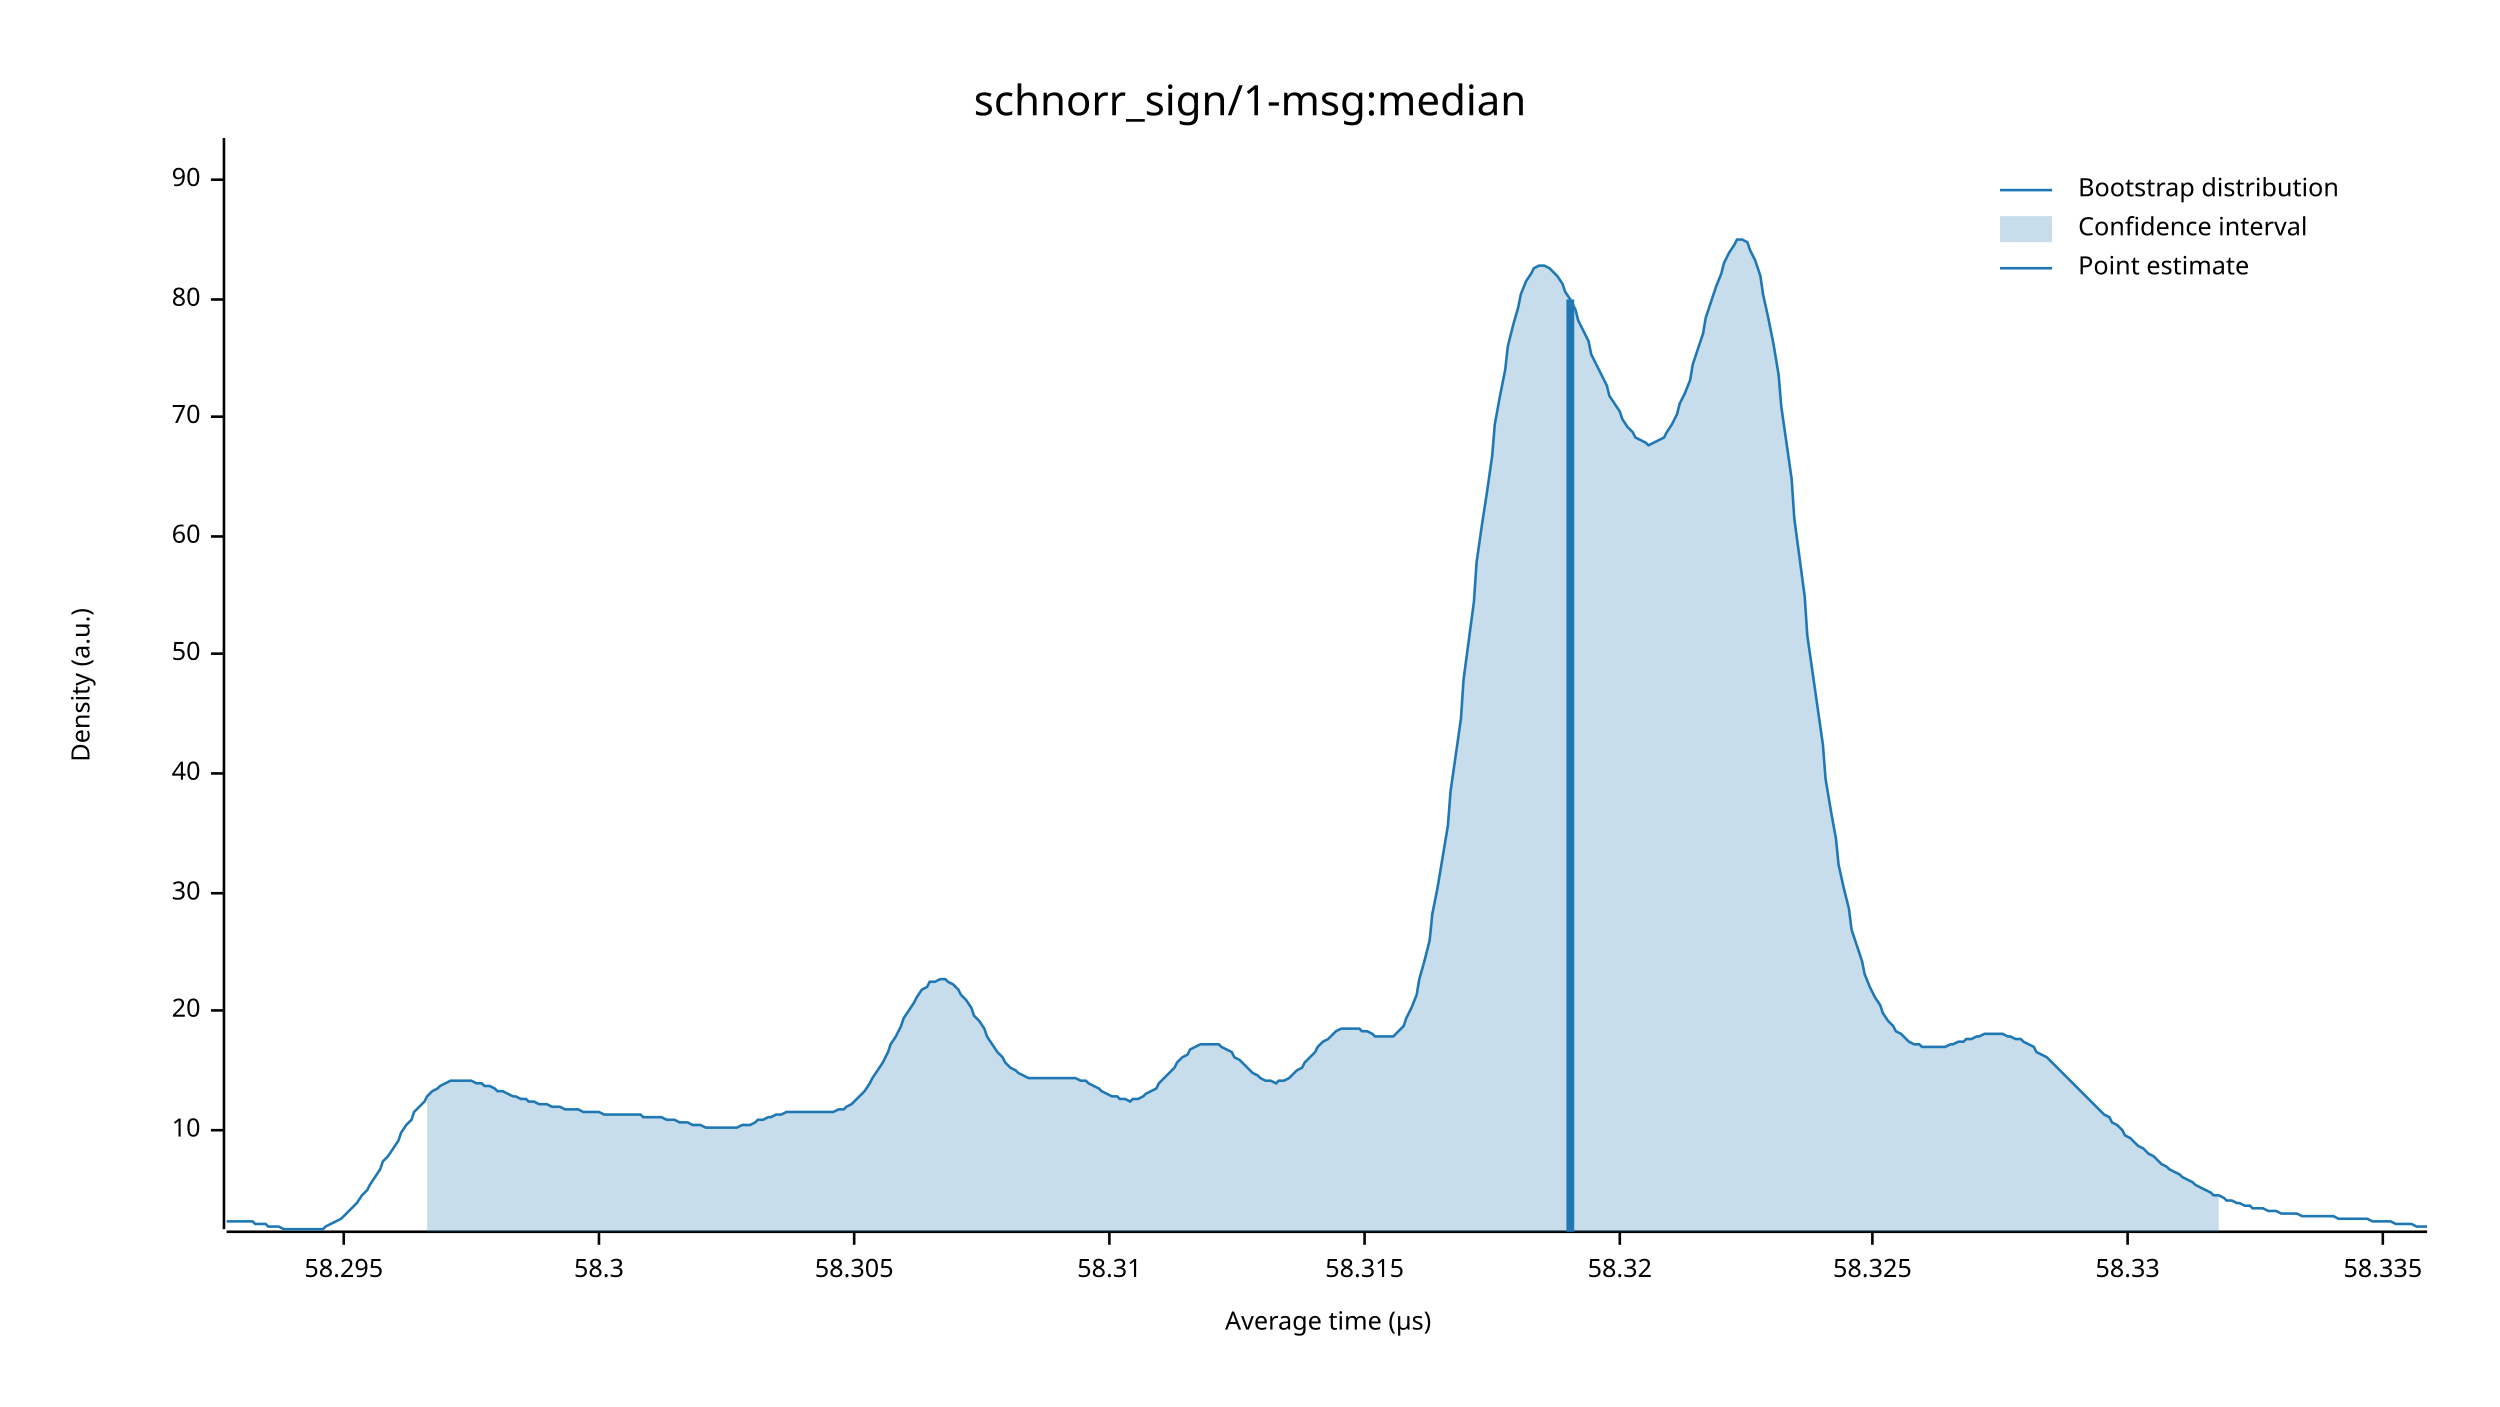
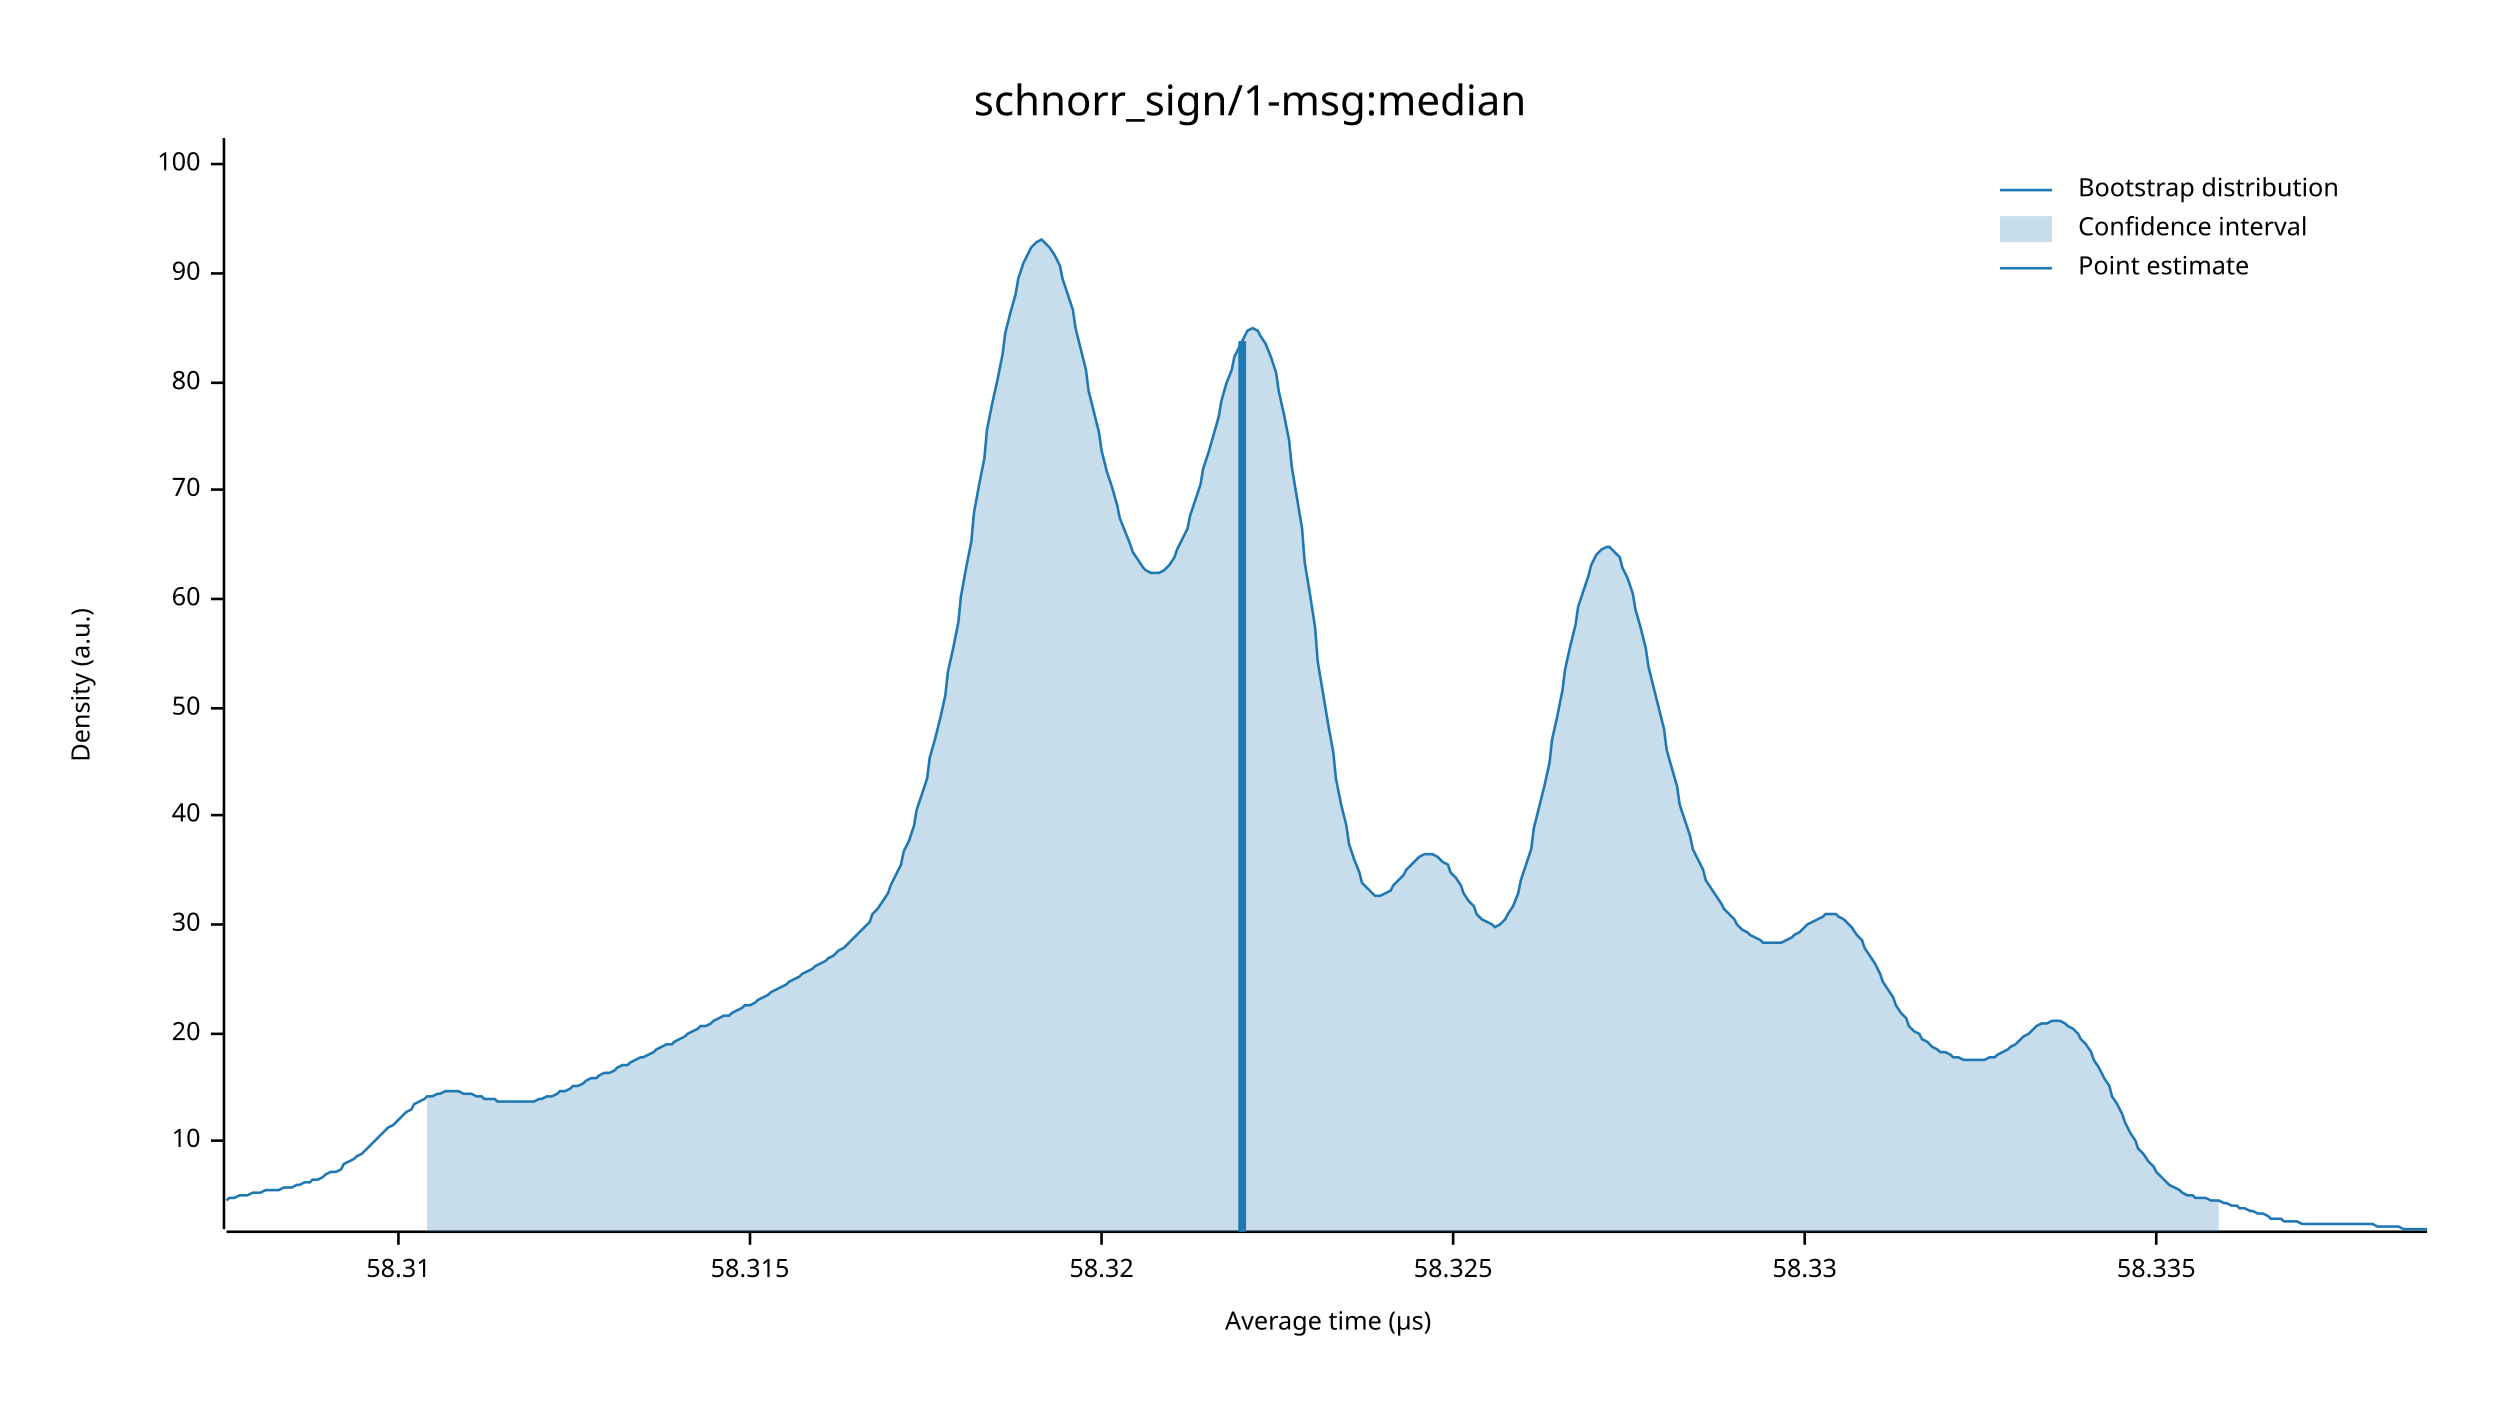
<svg xmlns="http://www.w3.org/2000/svg" width="960" height="540" viewBox="0 0 960 540">
  <text x="480" y="32" dy="0.76em" text-anchor="middle" font-family="sans-serif" font-size="16.129" opacity="1" fill="#000000">
schnorr_sign/1-msg:median
</text>
  <text x="27" y="263" dy="0.76em" text-anchor="middle" font-family="sans-serif" font-size="9.677" opacity="1" fill="#000000" transform="rotate(270, 27, 263)">
Density (a.u.)
</text>
  <text x="510" y="513" dy="-0.5ex" text-anchor="middle" font-family="sans-serif" font-size="9.677" opacity="1" fill="#000000">
Average time (µs)
</text>
  <polyline fill="none" opacity="1" stroke="#000000" stroke-width="1" points="86,53 86,472 " />
-   <text x="77" y="434" dy="0.5ex" text-anchor="end" font-family="sans-serif" font-size="9.677" opacity="1" fill="#000000">
+   <text x="77" y="438" dy="0.5ex" text-anchor="end" font-family="sans-serif" font-size="9.677" opacity="1" fill="#000000">
10
</text>
-   <polyline fill="none" opacity="1" stroke="#000000" stroke-width="1" points="81,434 86,434 " />
-   <text x="77" y="388" dy="0.5ex" text-anchor="end" font-family="sans-serif" font-size="9.677" opacity="1" fill="#000000">
+   <polyline fill="none" opacity="1" stroke="#000000" stroke-width="1" points="81,438 86,438 " />
+   <text x="77" y="397" dy="0.5ex" text-anchor="end" font-family="sans-serif" font-size="9.677" opacity="1" fill="#000000">
20
</text>
-   <polyline fill="none" opacity="1" stroke="#000000" stroke-width="1" points="81,388 86,388 " />
-   <text x="77" y="343" dy="0.5ex" text-anchor="end" font-family="sans-serif" font-size="9.677" opacity="1" fill="#000000">
+   <polyline fill="none" opacity="1" stroke="#000000" stroke-width="1" points="81,397 86,397 " />
+   <text x="77" y="355" dy="0.5ex" text-anchor="end" font-family="sans-serif" font-size="9.677" opacity="1" fill="#000000">
30
</text>
-   <polyline fill="none" opacity="1" stroke="#000000" stroke-width="1" points="81,343 86,343 " />
-   <text x="77" y="297" dy="0.5ex" text-anchor="end" font-family="sans-serif" font-size="9.677" opacity="1" fill="#000000">
+   <polyline fill="none" opacity="1" stroke="#000000" stroke-width="1" points="81,355 86,355 " />
+   <text x="77" y="313" dy="0.5ex" text-anchor="end" font-family="sans-serif" font-size="9.677" opacity="1" fill="#000000">
40
</text>
-   <polyline fill="none" opacity="1" stroke="#000000" stroke-width="1" points="81,297 86,297 " />
-   <text x="77" y="251" dy="0.5ex" text-anchor="end" font-family="sans-serif" font-size="9.677" opacity="1" fill="#000000">
+   <polyline fill="none" opacity="1" stroke="#000000" stroke-width="1" points="81,313 86,313 " />
+   <text x="77" y="272" dy="0.5ex" text-anchor="end" font-family="sans-serif" font-size="9.677" opacity="1" fill="#000000">
50
</text>
-   <polyline fill="none" opacity="1" stroke="#000000" stroke-width="1" points="81,251 86,251 " />
-   <text x="77" y="206" dy="0.5ex" text-anchor="end" font-family="sans-serif" font-size="9.677" opacity="1" fill="#000000">
+   <polyline fill="none" opacity="1" stroke="#000000" stroke-width="1" points="81,272 86,272 " />
+   <text x="77" y="230" dy="0.5ex" text-anchor="end" font-family="sans-serif" font-size="9.677" opacity="1" fill="#000000">
60
</text>
-   <polyline fill="none" opacity="1" stroke="#000000" stroke-width="1" points="81,206 86,206 " />
-   <text x="77" y="160" dy="0.5ex" text-anchor="end" font-family="sans-serif" font-size="9.677" opacity="1" fill="#000000">
+   <polyline fill="none" opacity="1" stroke="#000000" stroke-width="1" points="81,230 86,230 " />
+   <text x="77" y="188" dy="0.5ex" text-anchor="end" font-family="sans-serif" font-size="9.677" opacity="1" fill="#000000">
70
</text>
-   <polyline fill="none" opacity="1" stroke="#000000" stroke-width="1" points="81,160 86,160 " />
-   <text x="77" y="115" dy="0.5ex" text-anchor="end" font-family="sans-serif" font-size="9.677" opacity="1" fill="#000000">
+   <polyline fill="none" opacity="1" stroke="#000000" stroke-width="1" points="81,188 86,188 " />
+   <text x="77" y="147" dy="0.5ex" text-anchor="end" font-family="sans-serif" font-size="9.677" opacity="1" fill="#000000">
80
</text>
-   <polyline fill="none" opacity="1" stroke="#000000" stroke-width="1" points="81,115 86,115 " />
-   <text x="77" y="69" dy="0.5ex" text-anchor="end" font-family="sans-serif" font-size="9.677" opacity="1" fill="#000000">
+   <polyline fill="none" opacity="1" stroke="#000000" stroke-width="1" points="81,147 86,147 " />
+   <text x="77" y="105" dy="0.5ex" text-anchor="end" font-family="sans-serif" font-size="9.677" opacity="1" fill="#000000">
90
</text>
-   <polyline fill="none" opacity="1" stroke="#000000" stroke-width="1" points="81,69 86,69 " />
+   <polyline fill="none" opacity="1" stroke="#000000" stroke-width="1" points="81,105 86,105 " />
+   <text x="77" y="63" dy="0.5ex" text-anchor="end" font-family="sans-serif" font-size="9.677" opacity="1" fill="#000000">
+ 100
+ </text>
+   <polyline fill="none" opacity="1" stroke="#000000" stroke-width="1" points="81,63 86,63 " />
  <polyline fill="none" opacity="1" stroke="#000000" stroke-width="1" points="87,473 932,473 " />
-   <text x="132" y="483" dy="0.76em" text-anchor="middle" font-family="sans-serif" font-size="9.677" opacity="1" fill="#000000">
- 58.295
- </text>
-   <polyline fill="none" opacity="1" stroke="#000000" stroke-width="1" points="132,473 132,478 " />
-   <text x="230" y="483" dy="0.76em" text-anchor="middle" font-family="sans-serif" font-size="9.677" opacity="1" fill="#000000">
- 58.3
- </text>
-   <polyline fill="none" opacity="1" stroke="#000000" stroke-width="1" points="230,473 230,478 " />
-   <text x="328" y="483" dy="0.76em" text-anchor="middle" font-family="sans-serif" font-size="9.677" opacity="1" fill="#000000">
- 58.305
- </text>
-   <polyline fill="none" opacity="1" stroke="#000000" stroke-width="1" points="328,473 328,478 " />
-   <text x="426" y="483" dy="0.76em" text-anchor="middle" font-family="sans-serif" font-size="9.677" opacity="1" fill="#000000">
+   <text x="153" y="483" dy="0.76em" text-anchor="middle" font-family="sans-serif" font-size="9.677" opacity="1" fill="#000000">
58.31
</text>
-   <polyline fill="none" opacity="1" stroke="#000000" stroke-width="1" points="426,473 426,478 " />
-   <text x="524" y="483" dy="0.76em" text-anchor="middle" font-family="sans-serif" font-size="9.677" opacity="1" fill="#000000">
+   <polyline fill="none" opacity="1" stroke="#000000" stroke-width="1" points="153,473 153,478 " />
+   <text x="288" y="483" dy="0.76em" text-anchor="middle" font-family="sans-serif" font-size="9.677" opacity="1" fill="#000000">
58.315
</text>
-   <polyline fill="none" opacity="1" stroke="#000000" stroke-width="1" points="524,473 524,478 " />
-   <text x="622" y="483" dy="0.76em" text-anchor="middle" font-family="sans-serif" font-size="9.677" opacity="1" fill="#000000">
+   <polyline fill="none" opacity="1" stroke="#000000" stroke-width="1" points="288,473 288,478 " />
+   <text x="423" y="483" dy="0.76em" text-anchor="middle" font-family="sans-serif" font-size="9.677" opacity="1" fill="#000000">
58.32
</text>
-   <polyline fill="none" opacity="1" stroke="#000000" stroke-width="1" points="622,473 622,478 " />
-   <text x="719" y="483" dy="0.76em" text-anchor="middle" font-family="sans-serif" font-size="9.677" opacity="1" fill="#000000">
+   <polyline fill="none" opacity="1" stroke="#000000" stroke-width="1" points="423,473 423,478 " />
+   <text x="558" y="483" dy="0.76em" text-anchor="middle" font-family="sans-serif" font-size="9.677" opacity="1" fill="#000000">
58.325
</text>
-   <polyline fill="none" opacity="1" stroke="#000000" stroke-width="1" points="719,473 719,478 " />
-   <text x="817" y="483" dy="0.76em" text-anchor="middle" font-family="sans-serif" font-size="9.677" opacity="1" fill="#000000">
+   <polyline fill="none" opacity="1" stroke="#000000" stroke-width="1" points="558,473 558,478 " />
+   <text x="693" y="483" dy="0.76em" text-anchor="middle" font-family="sans-serif" font-size="9.677" opacity="1" fill="#000000">
58.33
</text>
-   <polyline fill="none" opacity="1" stroke="#000000" stroke-width="1" points="817,473 817,478 " />
-   <text x="915" y="483" dy="0.76em" text-anchor="middle" font-family="sans-serif" font-size="9.677" opacity="1" fill="#000000">
+   <polyline fill="none" opacity="1" stroke="#000000" stroke-width="1" points="693,473 693,478 " />
+   <text x="828" y="483" dy="0.76em" text-anchor="middle" font-family="sans-serif" font-size="9.677" opacity="1" fill="#000000">
58.335
</text>
-   <polyline fill="none" opacity="1" stroke="#000000" stroke-width="1" points="915,473 915,478 " />
-   <polyline fill="none" opacity="1" stroke="#1F78B4" stroke-width="1" points="87,469 88,469 90,469 92,469 93,469 95,469 97,469 98,470 100,470 102,470 103,471 105,471 107,471 109,472 110,472 112,472 114,472 115,472 117,472 119,472 120,472 122,472 124,472 125,471 127,470 129,469 131,468 132,467 134,465 136,463 137,462 139,459 141,457 142,455 144,452 146,449 147,446 149,444 151,441 153,438 154,435 156,432 158,430 159,427 161,425 163,423 164,421 166,419 168,418 169,417 171,416 173,415 175,415 176,415 178,415 180,415 181,415 183,416 185,416 186,417 188,417 190,418 191,419 193,419 195,420 197,421 198,421 200,422 202,422 203,423 205,423 207,424 208,424 210,424 212,425 214,425 215,425 217,426 219,426 220,426 222,426 224,427 225,427 227,427 229,427 230,427 232,428 234,428 236,428 237,428 239,428 241,428 242,428 244,428 246,428 247,429 249,429 251,429 252,429 254,429 256,430 258,430 259,430 261,431 263,431 264,431 266,432 268,432 269,432 271,433 273,433 274,433 276,433 278,433 280,433 281,433 283,433 285,432 286,432 288,432 290,431 291,430 293,430 295,429 296,429 298,428 300,428 302,427 303,427 305,427 307,427 308,427 310,427 312,427 313,427 315,427 317,427 318,427 320,427 322,426 324,426 325,425 327,424 329,422 330,421 332,419 334,416 335,414 337,411 339,408 341,404 342,401 344,398 346,394 347,391 349,388 351,385 352,383 354,380 356,379 357,377 359,377 361,376 363,376 364,377 366,378 368,380 369,382 371,384 373,387 374,390 376,392 378,395 379,398 381,401 383,404 385,406 386,408 388,410 390,411 391,412 393,413 395,414 396,414 398,414 400,414 401,414 403,414 405,414 407,414 408,414 410,414 412,414 413,414 415,415 417,415 418,416 420,417 422,418 423,419 425,420 427,421 429,421 430,422 432,422 434,423 435,422 437,422 439,421 440,420 442,419 444,418 445,416 447,414 449,412 451,410 452,408 454,406 456,405 457,403 459,402 461,401 462,401 464,401 466,401 468,401 469,402 471,403 473,404 474,406 476,407 478,409 479,410 481,412 483,413 484,414 486,415 488,415 490,416 491,415 493,415 495,414 496,413 498,411 500,410 501,408 503,406 505,404 506,402 508,400 510,399 512,397 513,396 515,395 517,395 518,395 520,395 522,395 523,396 525,396 527,397 528,398 530,398 532,398 534,398 535,398 537,396 539,394 540,391 542,387 544,382 545,376 547,369 549,361 550,351 552,341 554,329 556,317 557,304 559,290 561,276 562,261 564,246 566,231 567,216 569,202 571,189 573,175 574,163 576,152 578,142 579,133 581,125 583,118 584,113 586,108 588,105 589,103 591,102 593,102 595,103 596,104 598,106 600,109 601,112 603,115 605,119 606,123 608,127 610,131 611,136 613,140 615,144 617,148 618,152 620,155 622,158 623,161 625,164 627,166 628,168 630,169 632,170 633,171 635,170 637,169 639,168 640,166 642,163 644,159 645,155 647,151 649,146 650,140 652,134 654,128 655,122 657,116 659,110 661,105 662,101 664,97 666,94 667,92 669,92 671,93 672,96 674,100 676,106 677,113 679,122 681,132 683,144 684,156 686,170 688,184 689,199 691,214 693,229 694,244 696,258 698,272 700,286 701,299 703,311 705,322 706,332 708,341 710,349 711,357 713,363 715,369 716,374 718,379 720,383 722,386 723,389 725,392 727,394 728,396 730,397 732,399 733,400 735,401 737,401 738,402 740,402 742,402 744,402 745,402 747,402 749,401 750,401 752,400 754,400 755,399 757,399 759,398 760,398 762,397 764,397 766,397 767,397 769,397 771,398 772,398 774,399 776,399 777,400 779,401 781,402 782,404 784,405 786,406 788,408 789,409 791,411 793,413 794,414 796,416 798,418 799,419 801,421 803,423 804,424 806,426 808,428 810,429 811,431 813,432 815,434 816,436 818,437 820,439 821,440 823,441 825,443 827,444 828,445 830,447 832,448 833,449 835,450 837,451 838,452 840,453 842,454 843,455 845,456 847,457 849,458 850,459 852,459 854,460 855,461 857,461 859,462 860,462 862,463 864,463 865,464 867,464 869,464 871,465 872,465 874,465 876,466 877,466 879,466 881,466 882,466 884,467 886,467 887,467 889,467 891,467 893,467 894,467 896,467 898,468 899,468 901,468 903,468 904,468 906,468 908,468 909,468 911,469 913,469 915,469 916,469 918,469 920,470 921,470 923,470 925,470 926,470 928,471 930,471 932,471 " />
-   <polygon opacity="0.25" fill="#1F78B4" points="164,421 166,419 168,418 169,417 171,416 173,415 175,415 176,415 178,415 180,415 181,415 183,416 185,416 186,417 188,417 190,418 191,419 193,419 195,420 197,421 198,421 200,422 202,422 203,423 205,423 207,424 208,424 210,424 212,425 214,425 215,425 217,426 219,426 220,426 222,426 224,427 225,427 227,427 229,427 230,427 232,428 234,428 236,428 237,428 239,428 241,428 242,428 244,428 246,428 247,429 249,429 251,429 252,429 254,429 256,430 258,430 259,430 261,431 263,431 264,431 266,432 268,432 269,432 271,433 273,433 274,433 276,433 278,433 280,433 281,433 283,433 285,432 286,432 288,432 290,431 291,430 293,430 295,429 296,429 298,428 300,428 302,427 303,427 305,427 307,427 308,427 310,427 312,427 313,427 315,427 317,427 318,427 320,427 322,426 324,426 325,425 327,424 329,422 330,421 332,419 334,416 335,414 337,411 339,408 341,404 342,401 344,398 346,394 347,391 349,388 351,385 352,383 354,380 356,379 357,377 359,377 361,376 363,376 364,377 366,378 368,380 369,382 371,384 373,387 374,390 376,392 378,395 379,398 381,401 383,404 385,406 386,408 388,410 390,411 391,412 393,413 395,414 396,414 398,414 400,414 401,414 403,414 405,414 407,414 408,414 410,414 412,414 413,414 415,415 417,415 418,416 420,417 422,418 423,419 425,420 427,421 429,421 430,422 432,422 434,423 435,422 437,422 439,421 440,420 442,419 444,418 445,416 447,414 449,412 451,410 452,408 454,406 456,405 457,403 459,402 461,401 462,401 464,401 466,401 468,401 469,402 471,403 473,404 474,406 476,407 478,409 479,410 481,412 483,413 484,414 486,415 488,415 490,416 491,415 493,415 495,414 496,413 498,411 500,410 501,408 503,406 505,404 506,402 508,400 510,399 512,397 513,396 515,395 517,395 518,395 520,395 522,395 523,396 525,396 527,397 528,398 530,398 532,398 534,398 535,398 537,396 539,394 540,391 542,387 544,382 545,376 547,369 549,361 550,351 552,341 554,329 556,317 557,304 559,290 561,276 562,261 564,246 566,231 567,216 569,202 571,189 573,175 574,163 576,152 578,142 579,133 581,125 583,118 584,113 586,108 588,105 589,103 591,102 593,102 595,103 596,104 598,106 600,109 601,112 603,115 605,119 606,123 608,127 610,131 611,136 613,140 615,144 617,148 618,152 620,155 622,158 623,161 625,164 627,166 628,168 630,169 632,170 633,171 635,170 637,169 639,168 640,166 642,163 644,159 645,155 647,151 649,146 650,140 652,134 654,128 655,122 657,116 659,110 661,105 662,101 664,97 666,94 667,92 669,92 671,93 672,96 674,100 676,106 677,113 679,122 681,132 683,144 684,156 686,170 688,184 689,199 691,214 693,229 694,244 696,258 698,272 700,286 701,299 703,311 705,322 706,332 708,341 710,349 711,357 713,363 715,369 716,374 718,379 720,383 722,386 723,389 725,392 727,394 728,396 730,397 732,399 733,400 735,401 737,401 738,402 740,402 742,402 744,402 745,402 747,402 749,401 750,401 752,400 754,400 755,399 757,399 759,398 760,398 762,397 764,397 766,397 767,397 769,397 771,398 772,398 774,399 776,399 777,400 779,401 781,402 782,404 784,405 786,406 788,408 789,409 791,411 793,413 794,414 796,416 798,418 799,419 801,421 803,423 804,424 806,426 808,428 810,429 811,431 813,432 815,434 816,436 818,437 820,439 821,440 823,441 825,443 827,444 828,445 830,447 832,448 833,449 835,450 837,451 838,452 840,453 842,454 843,455 845,456 847,457 849,458 850,459 852,459 852,473 164,473 " />
-   <polyline fill="none" opacity="1" stroke="#1F78B4" stroke-width="3" points="603,473 603,115 " />
+   <polyline fill="none" opacity="1" stroke="#000000" stroke-width="1" points="828,473 828,478 " />
+   <polyline fill="none" opacity="1" stroke="#1F78B4" stroke-width="1" points="87,461 88,460 90,460 92,459 93,459 95,459 97,458 98,458 100,458 102,457 103,457 105,457 107,457 109,456 110,456 112,456 114,455 115,455 117,454 119,454 120,453 122,453 124,452 125,451 127,450 129,450 131,449 132,447 134,446 136,445 137,444 139,443 141,441 142,440 144,438 146,436 147,435 149,433 151,432 153,430 154,429 156,427 158,426 159,424 161,423 163,422 164,421 166,421 168,420 169,420 171,419 173,419 175,419 176,419 178,420 180,420 181,420 183,421 185,421 186,422 188,422 190,422 191,423 193,423 195,423 197,423 198,423 200,423 202,423 203,423 205,423 207,422 208,422 210,421 212,421 214,420 215,419 217,419 219,418 220,417 222,417 224,416 225,415 227,414 229,414 230,413 232,412 234,412 236,411 237,410 239,409 241,409 242,408 244,407 246,406 247,406 249,405 251,404 252,403 254,402 256,401 258,401 259,400 261,399 263,398 264,397 266,396 268,395 269,394 271,394 273,393 274,392 276,391 278,390 280,390 281,389 283,388 285,387 286,386 288,386 290,385 291,384 293,383 295,382 296,381 298,380 300,379 302,378 303,377 305,376 307,375 308,374 310,373 312,372 313,371 315,370 317,369 318,368 320,367 322,365 324,364 325,363 327,361 329,359 330,358 332,356 334,354 335,351 337,349 339,346 341,343 342,340 344,336 346,332 347,327 349,323 351,317 352,311 354,305 356,299 357,291 359,284 361,276 363,267 364,258 366,249 368,239 369,229 371,218 373,208 374,197 376,186 378,176 379,165 381,155 383,146 385,136 386,128 388,120 390,113 391,107 393,101 395,97 396,95 398,93 400,92 401,93 403,95 405,98 407,102 408,107 410,113 412,119 413,126 415,134 417,142 418,150 420,158 422,166 423,173 425,181 427,187 429,194 430,199 432,204 434,209 435,212 437,215 439,218 440,219 442,220 444,220 445,220 447,219 449,217 451,214 452,211 454,207 456,203 457,198 459,192 461,186 462,180 464,174 466,167 468,160 469,154 471,147 473,142 474,137 476,133 478,129 479,127 481,126 483,127 484,129 486,132 488,137 490,143 491,150 493,159 495,169 496,179 498,191 500,203 501,216 503,228 505,241 506,254 508,266 510,278 512,289 513,299 515,309 517,317 518,324 520,330 522,335 523,339 525,341 527,343 528,344 530,344 532,343 534,342 535,340 537,338 539,336 540,334 542,332 544,330 545,329 547,328 549,328 550,328 552,329 554,331 556,332 557,335 559,337 561,340 562,343 564,346 566,348 567,351 569,353 571,354 573,355 574,356 576,355 578,353 579,351 581,348 583,343 584,338 586,332 588,326 589,318 591,310 593,302 595,293 596,284 598,275 600,265 601,257 603,248 605,240 606,233 608,227 610,221 611,217 613,213 615,211 617,210 618,210 620,212 622,214 623,218 625,222 627,228 628,234 630,241 632,249 633,256 635,264 637,272 639,280 640,288 642,295 644,302 645,309 647,315 649,321 650,326 652,330 654,334 655,338 657,341 659,344 661,347 662,349 664,351 666,353 667,355 669,357 671,358 672,359 674,360 676,361 677,362 679,362 681,362 683,362 684,362 686,361 688,360 689,359 691,358 693,356 694,355 696,354 698,353 700,352 701,351 703,351 705,351 706,352 708,353 710,355 711,356 713,359 715,361 716,364 718,367 720,370 722,374 723,377 725,380 727,383 728,386 730,389 732,391 733,394 735,396 737,397 738,399 740,400 742,402 744,403 745,404 747,404 749,405 750,406 752,406 754,407 755,407 757,407 759,407 760,407 762,407 764,406 766,406 767,405 769,404 771,403 772,402 774,401 776,399 777,398 779,397 781,395 782,394 784,393 786,393 788,392 789,392 791,392 793,393 794,394 796,395 798,397 799,399 801,401 803,404 804,407 806,410 808,414 810,417 811,421 813,424 815,428 816,431 818,435 820,438 821,441 823,443 825,446 827,448 828,450 830,452 832,454 833,455 835,456 837,457 838,458 840,459 842,459 843,460 845,460 847,460 849,461 850,461 852,461 854,462 855,462 857,463 859,463 860,464 862,464 864,465 865,465 867,466 869,466 871,467 872,468 874,468 876,468 877,469 879,469 881,469 882,469 884,470 886,470 887,470 889,470 891,470 893,470 894,470 896,470 898,470 899,470 901,470 903,470 904,470 906,470 908,470 909,470 911,470 913,471 915,471 916,471 918,471 920,471 921,471 923,472 925,472 926,472 928,472 930,472 932,472 " />
+   <polygon opacity="0.25" fill="#1F78B4" points="164,421 166,421 168,420 169,420 171,419 173,419 175,419 176,419 178,420 180,420 181,420 183,421 185,421 186,422 188,422 190,422 191,423 193,423 195,423 197,423 198,423 200,423 202,423 203,423 205,423 207,422 208,422 210,421 212,421 214,420 215,419 217,419 219,418 220,417 222,417 224,416 225,415 227,414 229,414 230,413 232,412 234,412 236,411 237,410 239,409 241,409 242,408 244,407 246,406 247,406 249,405 251,404 252,403 254,402 256,401 258,401 259,400 261,399 263,398 264,397 266,396 268,395 269,394 271,394 273,393 274,392 276,391 278,390 280,390 281,389 283,388 285,387 286,386 288,386 290,385 291,384 293,383 295,382 296,381 298,380 300,379 302,378 303,377 305,376 307,375 308,374 310,373 312,372 313,371 315,370 317,369 318,368 320,367 322,365 324,364 325,363 327,361 329,359 330,358 332,356 334,354 335,351 337,349 339,346 341,343 342,340 344,336 346,332 347,327 349,323 351,317 352,311 354,305 356,299 357,291 359,284 361,276 363,267 364,258 366,249 368,239 369,229 371,218 373,208 374,197 376,186 378,176 379,165 381,155 383,146 385,136 386,128 388,120 390,113 391,107 393,101 395,97 396,95 398,93 400,92 401,93 403,95 405,98 407,102 408,107 410,113 412,119 413,126 415,134 417,142 418,150 420,158 422,166 423,173 425,181 427,187 429,194 430,199 432,204 434,209 435,212 437,215 439,218 440,219 442,220 444,220 445,220 447,219 449,217 451,214 452,211 454,207 456,203 457,198 459,192 461,186 462,180 464,174 466,167 468,160 469,154 471,147 473,142 474,137 476,133 478,129 479,127 481,126 483,127 484,129 486,132 488,137 490,143 491,150 493,159 495,169 496,179 498,191 500,203 501,216 503,228 505,241 506,254 508,266 510,278 512,289 513,299 515,309 517,317 518,324 520,330 522,335 523,339 525,341 527,343 528,344 530,344 532,343 534,342 535,340 537,338 539,336 540,334 542,332 544,330 545,329 547,328 549,328 550,328 552,329 554,331 556,332 557,335 559,337 561,340 562,343 564,346 566,348 567,351 569,353 571,354 573,355 574,356 576,355 578,353 579,351 581,348 583,343 584,338 586,332 588,326 589,318 591,310 593,302 595,293 596,284 598,275 600,265 601,257 603,248 605,240 606,233 608,227 610,221 611,217 613,213 615,211 617,210 618,210 620,212 622,214 623,218 625,222 627,228 628,234 630,241 632,249 633,256 635,264 637,272 639,280 640,288 642,295 644,302 645,309 647,315 649,321 650,326 652,330 654,334 655,338 657,341 659,344 661,347 662,349 664,351 666,353 667,355 669,357 671,358 672,359 674,360 676,361 677,362 679,362 681,362 683,362 684,362 686,361 688,360 689,359 691,358 693,356 694,355 696,354 698,353 700,352 701,351 703,351 705,351 706,352 708,353 710,355 711,356 713,359 715,361 716,364 718,367 720,370 722,374 723,377 725,380 727,383 728,386 730,389 732,391 733,394 735,396 737,397 738,399 740,400 742,402 744,403 745,404 747,404 749,405 750,406 752,406 754,407 755,407 757,407 759,407 760,407 762,407 764,406 766,406 767,405 769,404 771,403 772,402 774,401 776,399 777,398 779,397 781,395 782,394 784,393 786,393 788,392 789,392 791,392 793,393 794,394 796,395 798,397 799,399 801,401 803,404 804,407 806,410 808,414 810,417 811,421 813,424 815,428 816,431 818,435 820,438 821,441 823,443 825,446 827,448 828,450 830,452 832,454 833,455 835,456 837,457 838,458 840,459 842,459 843,460 845,460 847,460 849,461 850,461 852,461 852,473 164,473 " />
+   <polyline fill="none" opacity="1" stroke="#1F78B4" stroke-width="3" points="477,473 477,131 " />
  <text x="798" y="68" dy="0.76em" text-anchor="start" font-family="sans-serif" font-size="9.677" opacity="1" fill="#000000">
Bootstrap distribution
</text>
  <text x="798" y="83" dy="0.76em" text-anchor="start" font-family="sans-serif" font-size="9.677" opacity="1" fill="#000000">
Confidence interval
</text>
  <text x="798" y="98" dy="0.76em" text-anchor="start" font-family="sans-serif" font-size="9.677" opacity="1" fill="#000000">
Point estimate
</text>
  <polyline fill="none" opacity="1" stroke="#1F78B4" stroke-width="1" points="768,73 788,73 " />
  <rect x="768" y="83" width="20" height="10" opacity="0.25" fill="#1F78B4" stroke="none" />
  <polyline fill="none" opacity="1" stroke="#1F78B4" stroke-width="1" points="768,103 788,103 " />
</svg>
